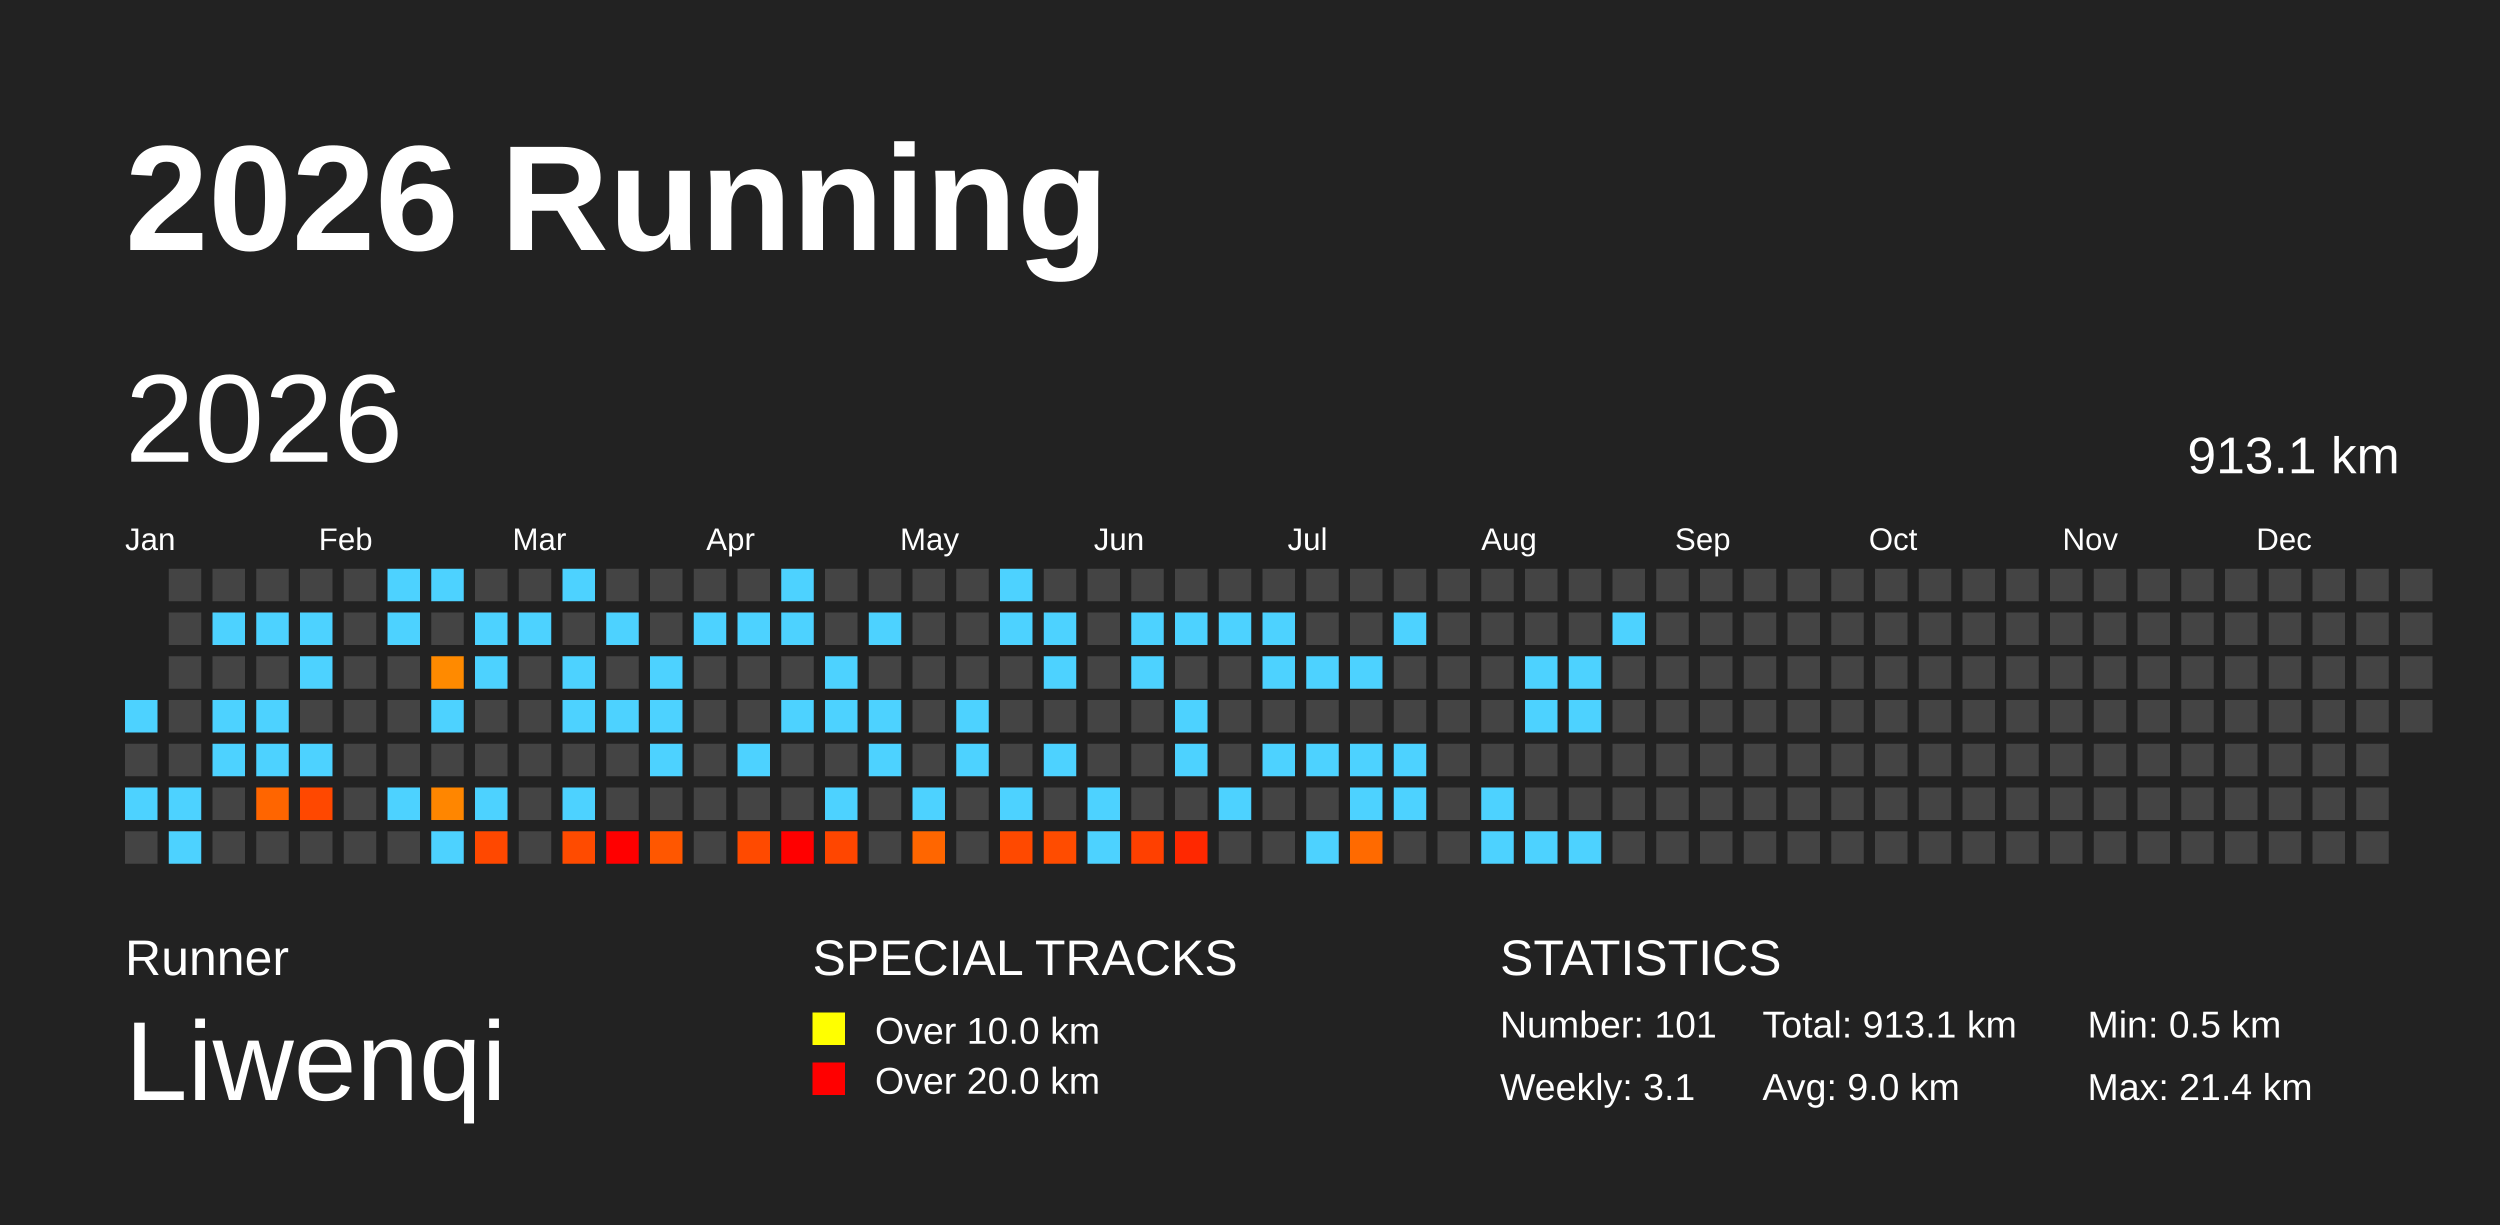
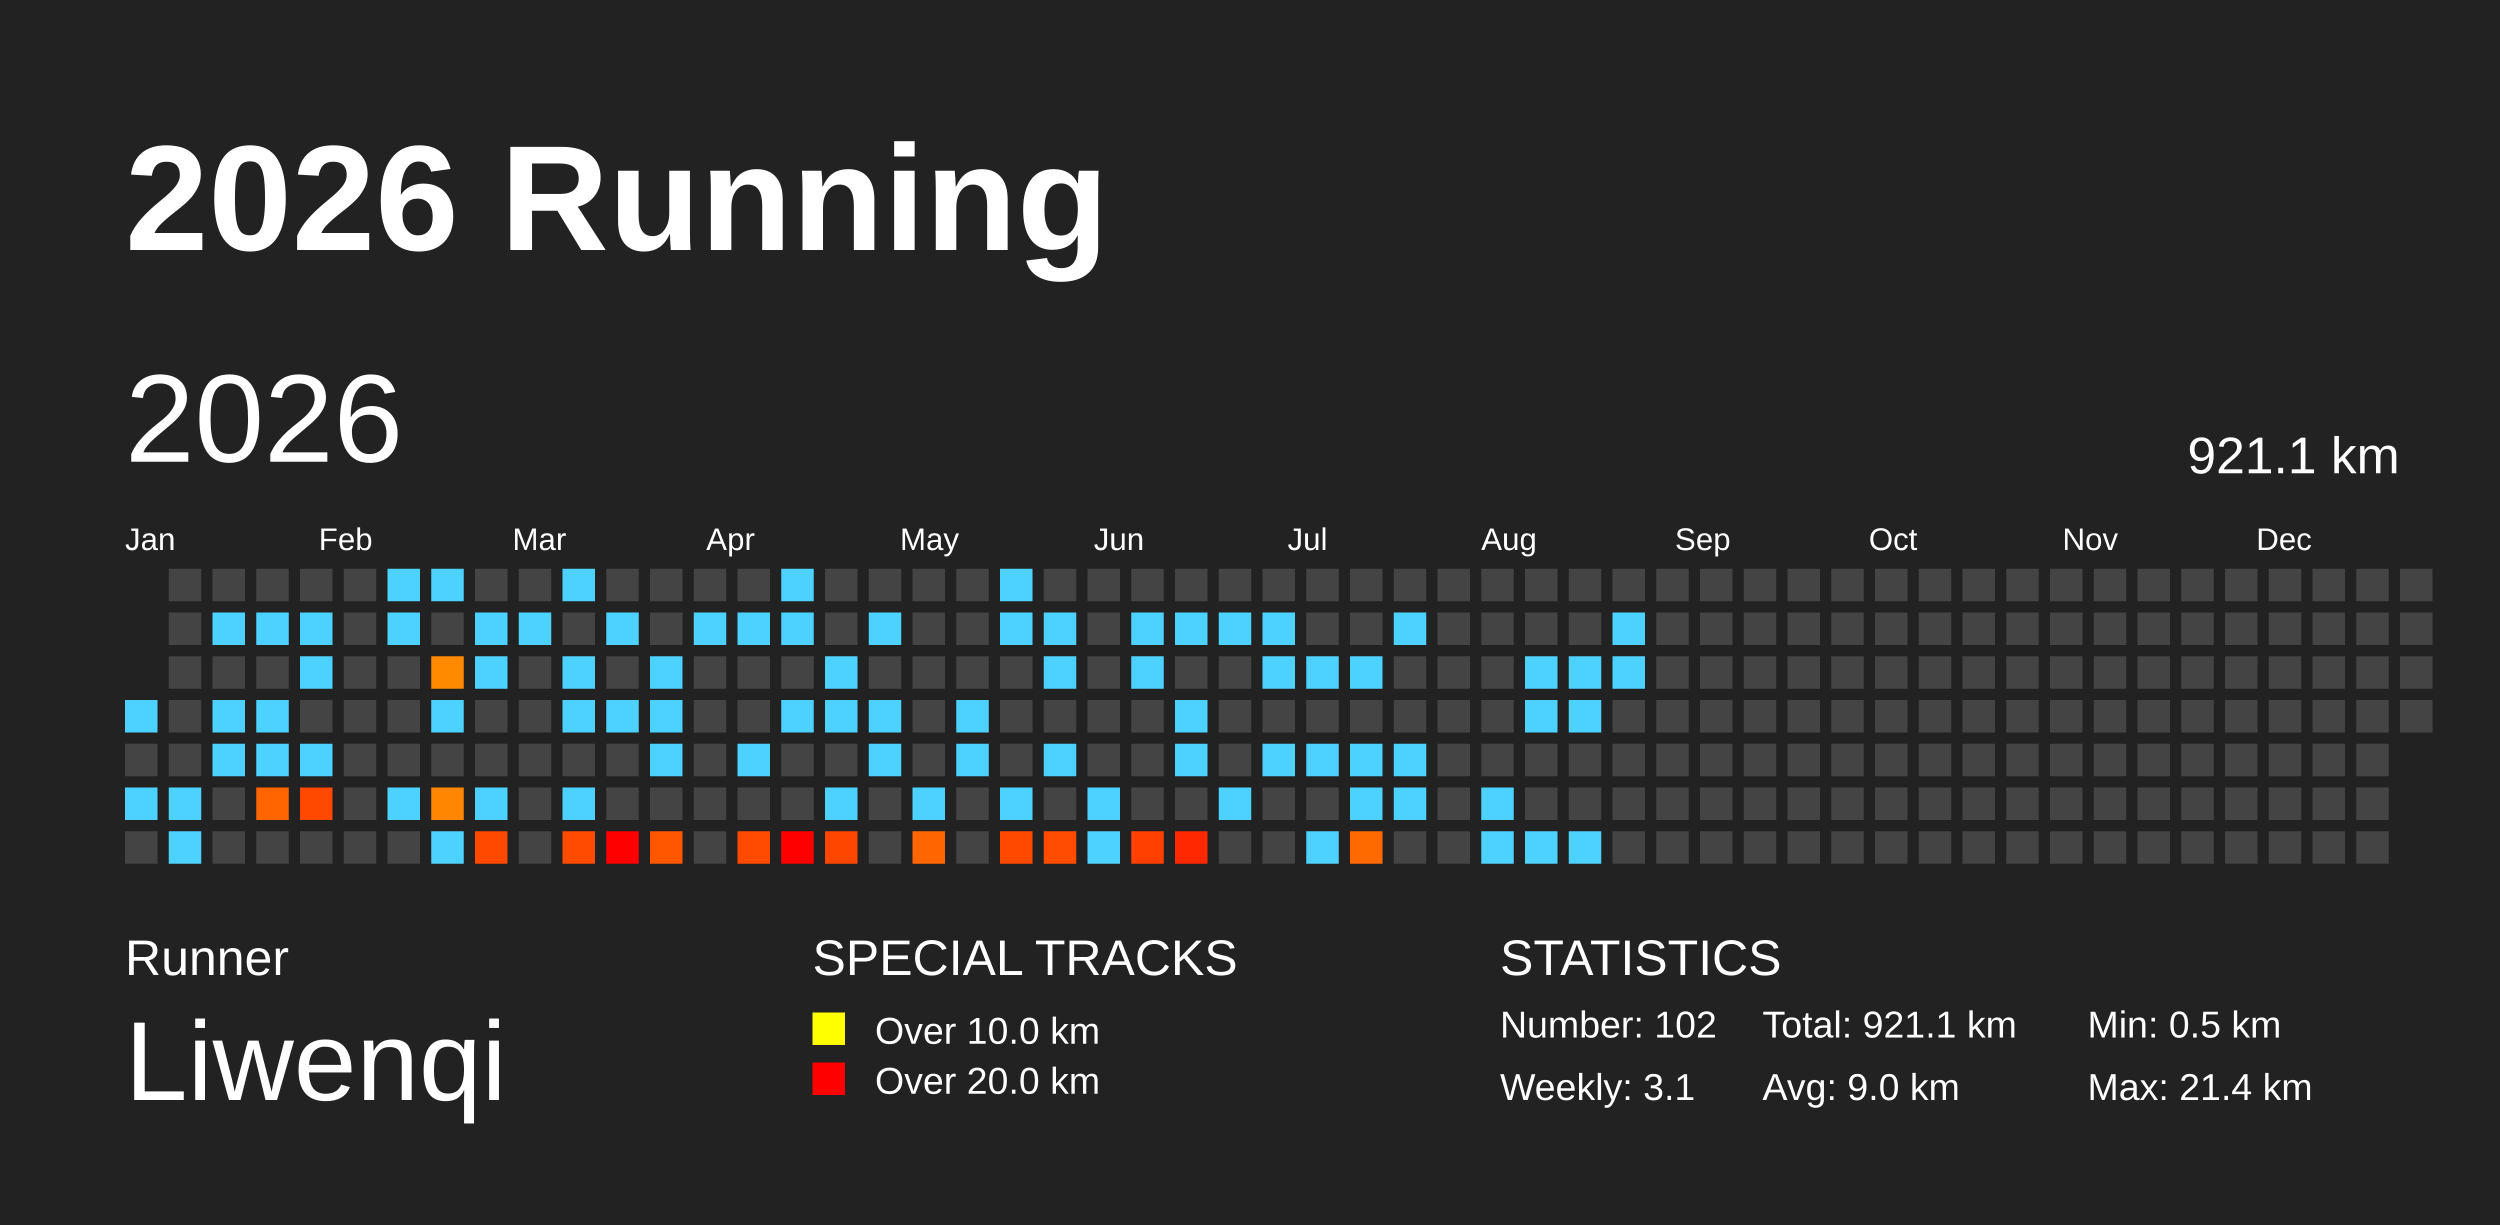
<svg xmlns="http://www.w3.org/2000/svg" baseProfile="full" height="98mm" version="1.1" viewBox="0,0,200,98" width="200mm">
  <defs />
  <rect fill="#222222" height="98" width="200" x="0" y="0" />
  <text fill="#FFFFFF" style="font-size:12px; font-family:Arial; font-weight:bold;" x="10" y="20">2026 Running</text>
  <text fill="#FFFFFF" style="font-size:4px; font-family:Arial" x="10" y="78">Runner</text>
  <text fill="#FFFFFF" style="font-size:9px; font-family:Arial" x="10" y="88">Liwenqi</text>
  <text fill="#FFFFFF" style="font-size:4px; font-family:Arial" x="65" y="78">SPECIAL TRACKS</text>
  <rect fill="yellow" height="2.6" width="2.6" x="65" y="81" />
  <text fill="#FFFFFF" style="font-size:3px; font-family:Arial" x="70" y="83.5">Over 10.0 km</text>
  <rect fill="red" height="2.6" width="2.6" x="65" y="85" />
  <text fill="#FFFFFF" style="font-size:3px; font-family:Arial" x="70" y="87.5">Over 20.0 km</text>
  <text fill="#FFFFFF" style="font-size:4px; font-family:Arial" x="120" y="78">STATISTICS</text>
-   <text fill="#FFFFFF" style="font-size:3px; font-family:Arial" x="120" y="83">Number: 101</text>
+   <text fill="#FFFFFF" style="font-size:3px; font-family:Arial" x="120" y="83">Number: 102</text>
  <text fill="#FFFFFF" style="font-size:3px; font-family:Arial" x="120" y="88">Weekly: 3.1</text>
-   <text fill="#FFFFFF" style="font-size:3px; font-family:Arial" x="141" y="83">Total: 913.1 km</text>
+   <text fill="#FFFFFF" style="font-size:3px; font-family:Arial" x="141" y="83">Total: 921.1 km</text>
  <text fill="#FFFFFF" style="font-size:3px; font-family:Arial" x="141" y="88">Avg: 9.0 km</text>
  <text fill="#FFFFFF" style="font-size:3px; font-family:Arial" x="167" y="83">Min: 0.5 km</text>
  <text fill="#FFFFFF" style="font-size:3px; font-family:Arial" x="167" y="88">Max: 21.4 km</text>
  <text dominant-baseline="hanging" fill="#FFFFFF" style="font-size:10.0px; font-family:Arial;" x="10" y="30">2026</text>
-   <text dominant-baseline="hanging" fill="#FFFFFF" style="font-size:4.125px; font-family:Arial;" x="175" y="35">913.1 km</text>
+   <text dominant-baseline="hanging" fill="#FFFFFF" style="font-size:4.125px; font-family:Arial;" x="175" y="35">921.1 km</text>
  <text fill="#FFFFFF" style="font-size:2.5px; font-family:Arial" x="10.0" y="44">Jan</text>
  <text fill="#FFFFFF" style="font-size:2.5px; font-family:Arial" x="25.5" y="44">Feb</text>
  <text fill="#FFFFFF" style="font-size:2.5px; font-family:Arial" x="41.0" y="44">Mar</text>
  <text fill="#FFFFFF" style="font-size:2.5px; font-family:Arial" x="56.5" y="44">Apr</text>
  <text fill="#FFFFFF" style="font-size:2.5px; font-family:Arial" x="72.0" y="44">May</text>
  <text fill="#FFFFFF" style="font-size:2.5px; font-family:Arial" x="87.5" y="44">Jun</text>
  <text fill="#FFFFFF" style="font-size:2.5px; font-family:Arial" x="103.0" y="44">Jul</text>
  <text fill="#FFFFFF" style="font-size:2.5px; font-family:Arial" x="118.5" y="44">Aug</text>
  <text fill="#FFFFFF" style="font-size:2.5px; font-family:Arial" x="134.0" y="44">Sep</text>
  <text fill="#FFFFFF" style="font-size:2.5px; font-family:Arial" x="149.5" y="44">Oct</text>
  <text fill="#FFFFFF" style="font-size:2.5px; font-family:Arial" x="165.0" y="44">Nov</text>
  <text fill="#FFFFFF" style="font-size:2.5px; font-family:Arial" x="180.5" y="44">Dec</text>
  <rect fill="#4dd2ff" height="2.6" width="2.6" x="10.0" y="56.0" />
  <rect fill="#444444" height="2.6" width="2.6" x="10.0" y="59.5" />
  <rect fill="#4dd2ff" height="2.6" width="2.6" x="10.0" y="63.0" />
  <rect fill="#444444" height="2.6" width="2.6" x="10.0" y="66.5" />
  <rect fill="#444444" height="2.6" width="2.6" x="13.5" y="45.5" />
  <rect fill="#444444" height="2.6" width="2.6" x="13.5" y="49.0" />
  <rect fill="#444444" height="2.6" width="2.6" x="13.5" y="52.5" />
  <rect fill="#444444" height="2.6" width="2.6" x="13.5" y="56.0" />
  <rect fill="#444444" height="2.6" width="2.6" x="13.5" y="59.5" />
  <rect fill="#4dd2ff" height="2.6" width="2.6" x="13.5" y="63.0" />
  <rect fill="#4dd2ff" height="2.6" width="2.6" x="13.5" y="66.5" />
  <rect fill="#444444" height="2.6" width="2.6" x="17.0" y="45.5" />
  <rect fill="#4dd2ff" height="2.6" width="2.6" x="17.0" y="49.0" />
  <rect fill="#444444" height="2.6" width="2.6" x="17.0" y="52.5" />
  <rect fill="#4dd2ff" height="2.6" width="2.6" x="17.0" y="56.0" />
  <rect fill="#4dd2ff" height="2.6" width="2.6" x="17.0" y="59.5" />
  <rect fill="#444444" height="2.6" width="2.6" x="17.0" y="63.0" />
  <rect fill="#444444" height="2.6" width="2.6" x="17.0" y="66.5" />
  <rect fill="#444444" height="2.6" width="2.6" x="20.5" y="45.5" />
  <rect fill="#4dd2ff" height="2.6" width="2.6" x="20.5" y="49.0" />
  <rect fill="#444444" height="2.6" width="2.6" x="20.5" y="52.5" />
  <rect fill="#4dd2ff" height="2.6" width="2.6" x="20.5" y="56.0" />
  <rect fill="#4dd2ff" height="2.6" width="2.6" x="20.5" y="59.5" />
  <rect fill="#ff6500" height="2.6" width="2.6" x="20.5" y="63.0" />
  <rect fill="#444444" height="2.6" width="2.6" x="20.5" y="66.5" />
  <rect fill="#444444" height="2.6" width="2.6" x="24.0" y="45.5" />
  <rect fill="#4dd2ff" height="2.6" width="2.6" x="24.0" y="49.0" />
  <rect fill="#4dd2ff" height="2.6" width="2.6" x="24.0" y="52.5" />
  <rect fill="#444444" height="2.6" width="2.6" x="24.0" y="56.0" />
  <rect fill="#4dd2ff" height="2.6" width="2.6" x="24.0" y="59.5" />
  <rect fill="#ff4800" height="2.6" width="2.6" x="24.0" y="63.0" />
  <rect fill="#444444" height="2.6" width="2.6" x="24.0" y="66.5" />
  <rect fill="#444444" height="2.6" width="2.6" x="27.5" y="45.5" />
  <rect fill="#444444" height="2.6" width="2.6" x="27.5" y="49.0" />
  <rect fill="#444444" height="2.6" width="2.6" x="27.5" y="52.5" />
  <rect fill="#444444" height="2.6" width="2.6" x="27.5" y="56.0" />
  <rect fill="#444444" height="2.6" width="2.6" x="27.5" y="59.5" />
  <rect fill="#444444" height="2.6" width="2.6" x="27.5" y="63.0" />
  <rect fill="#444444" height="2.6" width="2.6" x="27.5" y="66.5" />
  <rect fill="#4dd2ff" height="2.6" width="2.6" x="31.0" y="45.5" />
  <rect fill="#4dd2ff" height="2.6" width="2.6" x="31.0" y="49.0" />
  <rect fill="#444444" height="2.6" width="2.6" x="31.0" y="52.5" />
  <rect fill="#444444" height="2.6" width="2.6" x="31.0" y="56.0" />
  <rect fill="#444444" height="2.6" width="2.6" x="31.0" y="59.5" />
  <rect fill="#4dd2ff" height="2.6" width="2.6" x="31.0" y="63.0" />
  <rect fill="#444444" height="2.6" width="2.6" x="31.0" y="66.5" />
  <rect fill="#4dd2ff" height="2.6" width="2.6" x="34.5" y="45.5" />
  <rect fill="#444444" height="2.6" width="2.6" x="34.5" y="49.0" />
  <rect fill="#ff8a00" height="2.6" width="2.6" x="34.5" y="52.5" />
  <rect fill="#4dd2ff" height="2.6" width="2.6" x="34.5" y="56.0" />
  <rect fill="#444444" height="2.6" width="2.6" x="34.5" y="59.5" />
  <rect fill="#ff8600" height="2.6" width="2.6" x="34.5" y="63.0" />
  <rect fill="#4dd2ff" height="2.6" width="2.6" x="34.5" y="66.5" />
  <rect fill="#444444" height="2.6" width="2.6" x="38.0" y="45.5" />
  <rect fill="#4dd2ff" height="2.6" width="2.6" x="38.0" y="49.0" />
  <rect fill="#4dd2ff" height="2.6" width="2.6" x="38.0" y="52.5" />
  <rect fill="#444444" height="2.6" width="2.6" x="38.0" y="56.0" />
  <rect fill="#444444" height="2.6" width="2.6" x="38.0" y="59.5" />
  <rect fill="#4dd2ff" height="2.6" width="2.6" x="38.0" y="63.0" />
  <rect fill="#ff4800" height="2.6" width="2.6" x="38.0" y="66.5" />
  <rect fill="#444444" height="2.6" width="2.6" x="41.5" y="45.5" />
  <rect fill="#4dd2ff" height="2.6" width="2.6" x="41.5" y="49.0" />
  <rect fill="#444444" height="2.6" width="2.6" x="41.5" y="52.5" />
  <rect fill="#444444" height="2.6" width="2.6" x="41.5" y="56.0" />
  <rect fill="#444444" height="2.6" width="2.6" x="41.5" y="59.5" />
  <rect fill="#444444" height="2.6" width="2.6" x="41.5" y="63.0" />
  <rect fill="#444444" height="2.6" width="2.6" x="41.5" y="66.5" />
  <rect fill="#4dd2ff" height="2.6" width="2.6" x="45.0" y="45.5" />
  <rect fill="#444444" height="2.6" width="2.6" x="45.0" y="49.0" />
  <rect fill="#4dd2ff" height="2.6" width="2.6" x="45.0" y="52.5" />
  <rect fill="#4dd2ff" height="2.6" width="2.6" x="45.0" y="56.0" />
  <rect fill="#444444" height="2.6" width="2.6" x="45.0" y="59.5" />
  <rect fill="#4dd2ff" height="2.6" width="2.6" x="45.0" y="63.0" />
  <rect fill="#ff4b00" height="2.6" width="2.6" x="45.0" y="66.5" />
  <rect fill="#444444" height="2.6" width="2.6" x="48.5" y="45.5" />
  <rect fill="#4dd2ff" height="2.6" width="2.6" x="48.5" y="49.0" />
  <rect fill="#444444" height="2.6" width="2.6" x="48.5" y="52.5" />
  <rect fill="#4dd2ff" height="2.6" width="2.6" x="48.5" y="56.0" />
  <rect fill="#444444" height="2.6" width="2.6" x="48.5" y="59.5" />
  <rect fill="#444444" height="2.6" width="2.6" x="48.5" y="63.0" />
  <rect fill="red" height="2.6" width="2.6" x="48.5" y="66.5" />
  <rect fill="#444444" height="2.6" width="2.6" x="52.0" y="45.5" />
  <rect fill="#444444" height="2.6" width="2.6" x="52.0" y="49.0" />
  <rect fill="#4dd2ff" height="2.6" width="2.6" x="52.0" y="52.5" />
  <rect fill="#4dd2ff" height="2.6" width="2.6" x="52.0" y="56.0" />
  <rect fill="#4dd2ff" height="2.6" width="2.6" x="52.0" y="59.5" />
  <rect fill="#444444" height="2.6" width="2.6" x="52.0" y="63.0" />
  <rect fill="#ff5700" height="2.6" width="2.6" x="52.0" y="66.5" />
  <rect fill="#444444" height="2.6" width="2.6" x="55.5" y="45.5" />
  <rect fill="#4dd2ff" height="2.6" width="2.6" x="55.5" y="49.0" />
  <rect fill="#444444" height="2.6" width="2.6" x="55.5" y="52.5" />
  <rect fill="#444444" height="2.6" width="2.6" x="55.5" y="56.0" />
  <rect fill="#444444" height="2.6" width="2.6" x="55.5" y="59.5" />
  <rect fill="#444444" height="2.6" width="2.6" x="55.5" y="63.0" />
  <rect fill="#444444" height="2.6" width="2.6" x="55.5" y="66.5" />
  <rect fill="#444444" height="2.6" width="2.6" x="59.0" y="45.5" />
  <rect fill="#4dd2ff" height="2.6" width="2.6" x="59.0" y="49.0" />
  <rect fill="#444444" height="2.6" width="2.6" x="59.0" y="52.5" />
  <rect fill="#444444" height="2.6" width="2.6" x="59.0" y="56.0" />
  <rect fill="#4dd2ff" height="2.6" width="2.6" x="59.0" y="59.5" />
  <rect fill="#444444" height="2.6" width="2.6" x="59.0" y="63.0" />
  <rect fill="#ff4a00" height="2.6" width="2.6" x="59.0" y="66.5" />
  <rect fill="#4dd2ff" height="2.6" width="2.6" x="62.5" y="45.5" />
  <rect fill="#4dd2ff" height="2.6" width="2.6" x="62.5" y="49.0" />
  <rect fill="#444444" height="2.6" width="2.6" x="62.5" y="52.5" />
  <rect fill="#4dd2ff" height="2.6" width="2.6" x="62.5" y="56.0" />
  <rect fill="#444444" height="2.6" width="2.6" x="62.5" y="59.5" />
  <rect fill="#444444" height="2.6" width="2.6" x="62.5" y="63.0" />
  <rect fill="red" height="2.6" width="2.6" x="62.5" y="66.5" />
  <rect fill="#444444" height="2.6" width="2.6" x="66.0" y="45.5" />
  <rect fill="#444444" height="2.6" width="2.6" x="66.0" y="49.0" />
  <rect fill="#4dd2ff" height="2.6" width="2.6" x="66.0" y="52.5" />
  <rect fill="#4dd2ff" height="2.6" width="2.6" x="66.0" y="56.0" />
  <rect fill="#444444" height="2.6" width="2.6" x="66.0" y="59.5" />
  <rect fill="#4dd2ff" height="2.6" width="2.6" x="66.0" y="63.0" />
  <rect fill="#ff4600" height="2.6" width="2.6" x="66.0" y="66.5" />
  <rect fill="#444444" height="2.6" width="2.6" x="69.5" y="45.5" />
  <rect fill="#4dd2ff" height="2.6" width="2.6" x="69.5" y="49.0" />
  <rect fill="#444444" height="2.6" width="2.6" x="69.5" y="52.5" />
  <rect fill="#4dd2ff" height="2.6" width="2.6" x="69.5" y="56.0" />
  <rect fill="#4dd2ff" height="2.6" width="2.6" x="69.5" y="59.5" />
  <rect fill="#444444" height="2.6" width="2.6" x="69.5" y="63.0" />
  <rect fill="#444444" height="2.6" width="2.6" x="69.5" y="66.5" />
  <rect fill="#444444" height="2.6" width="2.6" x="73.0" y="45.5" />
  <rect fill="#444444" height="2.6" width="2.6" x="73.0" y="49.0" />
  <rect fill="#444444" height="2.6" width="2.6" x="73.0" y="52.5" />
  <rect fill="#444444" height="2.6" width="2.6" x="73.0" y="56.0" />
  <rect fill="#444444" height="2.6" width="2.6" x="73.0" y="59.5" />
  <rect fill="#4dd2ff" height="2.6" width="2.6" x="73.0" y="63.0" />
  <rect fill="#ff6600" height="2.6" width="2.6" x="73.0" y="66.5" />
  <rect fill="#444444" height="2.6" width="2.6" x="76.5" y="45.5" />
  <rect fill="#444444" height="2.6" width="2.6" x="76.5" y="49.0" />
  <rect fill="#444444" height="2.6" width="2.6" x="76.5" y="52.5" />
  <rect fill="#4dd2ff" height="2.6" width="2.6" x="76.5" y="56.0" />
  <rect fill="#4dd2ff" height="2.6" width="2.6" x="76.5" y="59.5" />
  <rect fill="#444444" height="2.6" width="2.6" x="76.5" y="63.0" />
  <rect fill="#444444" height="2.6" width="2.6" x="76.5" y="66.5" />
  <rect fill="#4dd2ff" height="2.6" width="2.6" x="80.0" y="45.5" />
  <rect fill="#4dd2ff" height="2.6" width="2.6" x="80.0" y="49.0" />
  <rect fill="#444444" height="2.6" width="2.6" x="80.0" y="52.5" />
  <rect fill="#444444" height="2.6" width="2.6" x="80.0" y="56.0" />
  <rect fill="#444444" height="2.6" width="2.6" x="80.0" y="59.5" />
  <rect fill="#4dd2ff" height="2.6" width="2.6" x="80.0" y="63.0" />
  <rect fill="#ff4900" height="2.6" width="2.6" x="80.0" y="66.5" />
  <rect fill="#444444" height="2.6" width="2.6" x="83.5" y="45.5" />
  <rect fill="#4dd2ff" height="2.6" width="2.6" x="83.5" y="49.0" />
  <rect fill="#4dd2ff" height="2.6" width="2.6" x="83.5" y="52.5" />
  <rect fill="#444444" height="2.6" width="2.6" x="83.5" y="56.0" />
  <rect fill="#4dd2ff" height="2.6" width="2.6" x="83.5" y="59.5" />
  <rect fill="#444444" height="2.6" width="2.6" x="83.5" y="63.0" />
  <rect fill="#ff4c00" height="2.6" width="2.6" x="83.5" y="66.5" />
  <rect fill="#444444" height="2.6" width="2.6" x="87.0" y="45.5" />
  <rect fill="#444444" height="2.6" width="2.6" x="87.0" y="49.0" />
  <rect fill="#444444" height="2.6" width="2.6" x="87.0" y="52.5" />
  <rect fill="#444444" height="2.6" width="2.6" x="87.0" y="56.0" />
  <rect fill="#444444" height="2.6" width="2.6" x="87.0" y="59.5" />
  <rect fill="#4dd2ff" height="2.6" width="2.6" x="87.0" y="63.0" />
  <rect fill="#4dd2ff" height="2.6" width="2.6" x="87.0" y="66.5" />
  <rect fill="#444444" height="2.6" width="2.6" x="90.5" y="45.5" />
  <rect fill="#4dd2ff" height="2.6" width="2.6" x="90.5" y="49.0" />
  <rect fill="#4dd2ff" height="2.6" width="2.6" x="90.5" y="52.5" />
  <rect fill="#444444" height="2.6" width="2.6" x="90.5" y="56.0" />
  <rect fill="#444444" height="2.6" width="2.6" x="90.5" y="59.5" />
  <rect fill="#444444" height="2.6" width="2.6" x="90.5" y="63.0" />
  <rect fill="#ff4000" height="2.6" width="2.6" x="90.5" y="66.5" />
  <rect fill="#444444" height="2.6" width="2.6" x="94.0" y="45.5" />
  <rect fill="#4dd2ff" height="2.6" width="2.6" x="94.0" y="49.0" />
  <rect fill="#444444" height="2.6" width="2.6" x="94.0" y="52.5" />
  <rect fill="#4dd2ff" height="2.6" width="2.6" x="94.0" y="56.0" />
  <rect fill="#4dd2ff" height="2.6" width="2.6" x="94.0" y="59.5" />
  <rect fill="#444444" height="2.6" width="2.6" x="94.0" y="63.0" />
  <rect fill="#ff2800" height="2.6" width="2.6" x="94.0" y="66.5" />
  <rect fill="#444444" height="2.6" width="2.6" x="97.5" y="45.5" />
  <rect fill="#4dd2ff" height="2.6" width="2.6" x="97.5" y="49.0" />
  <rect fill="#444444" height="2.6" width="2.6" x="97.5" y="52.5" />
  <rect fill="#444444" height="2.6" width="2.6" x="97.5" y="56.0" />
  <rect fill="#444444" height="2.6" width="2.6" x="97.5" y="59.5" />
  <rect fill="#4dd2ff" height="2.6" width="2.6" x="97.5" y="63.0" />
  <rect fill="#444444" height="2.6" width="2.6" x="97.5" y="66.5" />
  <rect fill="#444444" height="2.6" width="2.6" x="101.0" y="45.5" />
  <rect fill="#4dd2ff" height="2.6" width="2.6" x="101.0" y="49.0" />
  <rect fill="#4dd2ff" height="2.6" width="2.6" x="101.0" y="52.5" />
  <rect fill="#444444" height="2.6" width="2.6" x="101.0" y="56.0" />
  <rect fill="#4dd2ff" height="2.6" width="2.6" x="101.0" y="59.5" />
  <rect fill="#444444" height="2.6" width="2.6" x="101.0" y="63.0" />
  <rect fill="#444444" height="2.6" width="2.6" x="101.0" y="66.5" />
  <rect fill="#444444" height="2.6" width="2.6" x="104.5" y="45.5" />
  <rect fill="#444444" height="2.6" width="2.6" x="104.5" y="49.0" />
  <rect fill="#4dd2ff" height="2.6" width="2.6" x="104.5" y="52.5" />
  <rect fill="#444444" height="2.6" width="2.6" x="104.5" y="56.0" />
  <rect fill="#4dd2ff" height="2.6" width="2.6" x="104.5" y="59.5" />
  <rect fill="#444444" height="2.6" width="2.6" x="104.5" y="63.0" />
  <rect fill="#4dd2ff" height="2.6" width="2.6" x="104.5" y="66.5" />
  <rect fill="#444444" height="2.6" width="2.6" x="108.0" y="45.5" />
  <rect fill="#444444" height="2.6" width="2.6" x="108.0" y="49.0" />
  <rect fill="#4dd2ff" height="2.6" width="2.6" x="108.0" y="52.5" />
  <rect fill="#444444" height="2.6" width="2.6" x="108.0" y="56.0" />
  <rect fill="#4dd2ff" height="2.6" width="2.6" x="108.0" y="59.5" />
  <rect fill="#4dd2ff" height="2.6" width="2.6" x="108.0" y="63.0" />
  <rect fill="#ff6a00" height="2.6" width="2.6" x="108.0" y="66.5" />
  <rect fill="#444444" height="2.6" width="2.6" x="111.5" y="45.5" />
  <rect fill="#4dd2ff" height="2.6" width="2.6" x="111.5" y="49.0" />
  <rect fill="#444444" height="2.6" width="2.6" x="111.5" y="52.5" />
  <rect fill="#444444" height="2.6" width="2.6" x="111.5" y="56.0" />
  <rect fill="#4dd2ff" height="2.6" width="2.6" x="111.5" y="59.5" />
  <rect fill="#4dd2ff" height="2.6" width="2.6" x="111.5" y="63.0" />
  <rect fill="#444444" height="2.6" width="2.6" x="111.5" y="66.5" />
  <rect fill="#444444" height="2.6" width="2.6" x="115.0" y="45.5" />
  <rect fill="#444444" height="2.6" width="2.6" x="115.0" y="49.0" />
  <rect fill="#444444" height="2.6" width="2.6" x="115.0" y="52.5" />
  <rect fill="#444444" height="2.6" width="2.6" x="115.0" y="56.0" />
  <rect fill="#444444" height="2.6" width="2.6" x="115.0" y="59.5" />
  <rect fill="#444444" height="2.6" width="2.6" x="115.0" y="63.0" />
  <rect fill="#444444" height="2.6" width="2.6" x="115.0" y="66.5" />
  <rect fill="#444444" height="2.6" width="2.6" x="118.5" y="45.5" />
  <rect fill="#444444" height="2.6" width="2.6" x="118.5" y="49.0" />
  <rect fill="#444444" height="2.6" width="2.6" x="118.5" y="52.5" />
  <rect fill="#444444" height="2.6" width="2.6" x="118.5" y="56.0" />
  <rect fill="#444444" height="2.6" width="2.6" x="118.5" y="59.5" />
  <rect fill="#4dd2ff" height="2.6" width="2.6" x="118.5" y="63.0" />
  <rect fill="#4dd2ff" height="2.6" width="2.6" x="118.5" y="66.5" />
  <rect fill="#444444" height="2.6" width="2.6" x="122.0" y="45.5" />
  <rect fill="#444444" height="2.6" width="2.6" x="122.0" y="49.0" />
  <rect fill="#4dd2ff" height="2.6" width="2.6" x="122.0" y="52.5" />
  <rect fill="#4dd2ff" height="2.6" width="2.6" x="122.0" y="56.0" />
  <rect fill="#444444" height="2.6" width="2.6" x="122.0" y="59.5" />
  <rect fill="#444444" height="2.6" width="2.6" x="122.0" y="63.0" />
  <rect fill="#4dd2ff" height="2.6" width="2.6" x="122.0" y="66.5" />
  <rect fill="#444444" height="2.6" width="2.6" x="125.5" y="45.5" />
  <rect fill="#444444" height="2.6" width="2.6" x="125.5" y="49.0" />
  <rect fill="#4dd2ff" height="2.6" width="2.6" x="125.5" y="52.5" />
  <rect fill="#4dd2ff" height="2.6" width="2.6" x="125.5" y="56.0" />
  <rect fill="#444444" height="2.6" width="2.6" x="125.5" y="59.5" />
  <rect fill="#444444" height="2.6" width="2.6" x="125.5" y="63.0" />
  <rect fill="#4dd2ff" height="2.6" width="2.6" x="125.5" y="66.5" />
  <rect fill="#444444" height="2.6" width="2.6" x="129.0" y="45.5" />
  <rect fill="#4dd2ff" height="2.6" width="2.6" x="129.0" y="49.0" />
-   <rect fill="#444444" height="2.6" width="2.6" x="129.0" y="52.5" />
+   <rect fill="#4dd2ff" height="2.6" width="2.6" x="129.0" y="52.5" />
  <rect fill="#444444" height="2.6" width="2.6" x="129.0" y="56.0" />
  <rect fill="#444444" height="2.6" width="2.6" x="129.0" y="59.5" />
  <rect fill="#444444" height="2.6" width="2.6" x="129.0" y="63.0" />
  <rect fill="#444444" height="2.6" width="2.6" x="129.0" y="66.5" />
  <rect fill="#444444" height="2.6" width="2.6" x="132.5" y="45.5" />
  <rect fill="#444444" height="2.6" width="2.6" x="132.5" y="49.0" />
  <rect fill="#444444" height="2.6" width="2.6" x="132.5" y="52.5" />
  <rect fill="#444444" height="2.6" width="2.6" x="132.5" y="56.0" />
  <rect fill="#444444" height="2.6" width="2.6" x="132.5" y="59.5" />
  <rect fill="#444444" height="2.6" width="2.6" x="132.5" y="63.0" />
  <rect fill="#444444" height="2.6" width="2.6" x="132.5" y="66.5" />
  <rect fill="#444444" height="2.6" width="2.6" x="136.0" y="45.5" />
  <rect fill="#444444" height="2.6" width="2.6" x="136.0" y="49.0" />
  <rect fill="#444444" height="2.6" width="2.6" x="136.0" y="52.5" />
  <rect fill="#444444" height="2.6" width="2.6" x="136.0" y="56.0" />
  <rect fill="#444444" height="2.6" width="2.6" x="136.0" y="59.5" />
  <rect fill="#444444" height="2.6" width="2.6" x="136.0" y="63.0" />
  <rect fill="#444444" height="2.6" width="2.6" x="136.0" y="66.5" />
  <rect fill="#444444" height="2.6" width="2.6" x="139.5" y="45.5" />
  <rect fill="#444444" height="2.6" width="2.6" x="139.5" y="49.0" />
  <rect fill="#444444" height="2.6" width="2.6" x="139.5" y="52.5" />
  <rect fill="#444444" height="2.6" width="2.6" x="139.5" y="56.0" />
  <rect fill="#444444" height="2.6" width="2.6" x="139.5" y="59.5" />
  <rect fill="#444444" height="2.6" width="2.6" x="139.5" y="63.0" />
  <rect fill="#444444" height="2.6" width="2.6" x="139.5" y="66.5" />
  <rect fill="#444444" height="2.6" width="2.6" x="143.0" y="45.5" />
  <rect fill="#444444" height="2.6" width="2.6" x="143.0" y="49.0" />
  <rect fill="#444444" height="2.6" width="2.6" x="143.0" y="52.5" />
  <rect fill="#444444" height="2.6" width="2.6" x="143.0" y="56.0" />
  <rect fill="#444444" height="2.6" width="2.6" x="143.0" y="59.5" />
  <rect fill="#444444" height="2.6" width="2.6" x="143.0" y="63.0" />
  <rect fill="#444444" height="2.6" width="2.6" x="143.0" y="66.5" />
  <rect fill="#444444" height="2.6" width="2.6" x="146.5" y="45.5" />
  <rect fill="#444444" height="2.6" width="2.6" x="146.5" y="49.0" />
  <rect fill="#444444" height="2.6" width="2.6" x="146.5" y="52.5" />
  <rect fill="#444444" height="2.6" width="2.6" x="146.5" y="56.0" />
  <rect fill="#444444" height="2.6" width="2.6" x="146.5" y="59.5" />
  <rect fill="#444444" height="2.6" width="2.6" x="146.5" y="63.0" />
  <rect fill="#444444" height="2.6" width="2.6" x="146.5" y="66.5" />
  <rect fill="#444444" height="2.6" width="2.6" x="150.0" y="45.5" />
  <rect fill="#444444" height="2.6" width="2.6" x="150.0" y="49.0" />
  <rect fill="#444444" height="2.6" width="2.6" x="150.0" y="52.5" />
  <rect fill="#444444" height="2.6" width="2.6" x="150.0" y="56.0" />
  <rect fill="#444444" height="2.6" width="2.6" x="150.0" y="59.5" />
  <rect fill="#444444" height="2.6" width="2.6" x="150.0" y="63.0" />
  <rect fill="#444444" height="2.6" width="2.6" x="150.0" y="66.5" />
  <rect fill="#444444" height="2.6" width="2.6" x="153.5" y="45.5" />
  <rect fill="#444444" height="2.6" width="2.6" x="153.5" y="49.0" />
  <rect fill="#444444" height="2.6" width="2.6" x="153.5" y="52.5" />
  <rect fill="#444444" height="2.6" width="2.6" x="153.5" y="56.0" />
  <rect fill="#444444" height="2.6" width="2.6" x="153.5" y="59.5" />
  <rect fill="#444444" height="2.6" width="2.6" x="153.5" y="63.0" />
  <rect fill="#444444" height="2.6" width="2.6" x="153.5" y="66.5" />
  <rect fill="#444444" height="2.6" width="2.6" x="157.0" y="45.5" />
  <rect fill="#444444" height="2.6" width="2.6" x="157.0" y="49.0" />
  <rect fill="#444444" height="2.6" width="2.6" x="157.0" y="52.5" />
  <rect fill="#444444" height="2.6" width="2.6" x="157.0" y="56.0" />
  <rect fill="#444444" height="2.6" width="2.6" x="157.0" y="59.5" />
  <rect fill="#444444" height="2.6" width="2.6" x="157.0" y="63.0" />
  <rect fill="#444444" height="2.6" width="2.6" x="157.0" y="66.5" />
  <rect fill="#444444" height="2.6" width="2.6" x="160.5" y="45.5" />
  <rect fill="#444444" height="2.6" width="2.6" x="160.5" y="49.0" />
  <rect fill="#444444" height="2.6" width="2.6" x="160.5" y="52.5" />
  <rect fill="#444444" height="2.6" width="2.6" x="160.5" y="56.0" />
  <rect fill="#444444" height="2.6" width="2.6" x="160.5" y="59.5" />
  <rect fill="#444444" height="2.6" width="2.6" x="160.5" y="63.0" />
  <rect fill="#444444" height="2.6" width="2.6" x="160.5" y="66.5" />
  <rect fill="#444444" height="2.6" width="2.6" x="164.0" y="45.5" />
  <rect fill="#444444" height="2.6" width="2.6" x="164.0" y="49.0" />
  <rect fill="#444444" height="2.6" width="2.6" x="164.0" y="52.5" />
  <rect fill="#444444" height="2.6" width="2.6" x="164.0" y="56.0" />
  <rect fill="#444444" height="2.6" width="2.6" x="164.0" y="59.5" />
  <rect fill="#444444" height="2.6" width="2.6" x="164.0" y="63.0" />
  <rect fill="#444444" height="2.6" width="2.6" x="164.0" y="66.5" />
  <rect fill="#444444" height="2.6" width="2.6" x="167.5" y="45.5" />
  <rect fill="#444444" height="2.6" width="2.6" x="167.5" y="49.0" />
  <rect fill="#444444" height="2.6" width="2.6" x="167.5" y="52.5" />
  <rect fill="#444444" height="2.6" width="2.6" x="167.5" y="56.0" />
  <rect fill="#444444" height="2.6" width="2.6" x="167.5" y="59.5" />
  <rect fill="#444444" height="2.6" width="2.6" x="167.5" y="63.0" />
  <rect fill="#444444" height="2.6" width="2.6" x="167.5" y="66.5" />
  <rect fill="#444444" height="2.6" width="2.6" x="171.0" y="45.5" />
  <rect fill="#444444" height="2.6" width="2.6" x="171.0" y="49.0" />
  <rect fill="#444444" height="2.6" width="2.6" x="171.0" y="52.5" />
  <rect fill="#444444" height="2.6" width="2.6" x="171.0" y="56.0" />
  <rect fill="#444444" height="2.6" width="2.6" x="171.0" y="59.5" />
  <rect fill="#444444" height="2.6" width="2.6" x="171.0" y="63.0" />
  <rect fill="#444444" height="2.6" width="2.6" x="171.0" y="66.5" />
  <rect fill="#444444" height="2.6" width="2.6" x="174.5" y="45.5" />
  <rect fill="#444444" height="2.6" width="2.6" x="174.5" y="49.0" />
  <rect fill="#444444" height="2.6" width="2.6" x="174.5" y="52.5" />
  <rect fill="#444444" height="2.6" width="2.6" x="174.5" y="56.0" />
  <rect fill="#444444" height="2.6" width="2.6" x="174.5" y="59.5" />
  <rect fill="#444444" height="2.6" width="2.6" x="174.5" y="63.0" />
  <rect fill="#444444" height="2.6" width="2.6" x="174.5" y="66.5" />
  <rect fill="#444444" height="2.6" width="2.6" x="178.0" y="45.5" />
  <rect fill="#444444" height="2.6" width="2.6" x="178.0" y="49.0" />
  <rect fill="#444444" height="2.6" width="2.6" x="178.0" y="52.5" />
  <rect fill="#444444" height="2.6" width="2.6" x="178.0" y="56.0" />
  <rect fill="#444444" height="2.6" width="2.6" x="178.0" y="59.5" />
  <rect fill="#444444" height="2.6" width="2.6" x="178.0" y="63.0" />
  <rect fill="#444444" height="2.6" width="2.6" x="178.0" y="66.5" />
  <rect fill="#444444" height="2.6" width="2.6" x="181.5" y="45.5" />
  <rect fill="#444444" height="2.6" width="2.6" x="181.5" y="49.0" />
  <rect fill="#444444" height="2.6" width="2.6" x="181.5" y="52.5" />
  <rect fill="#444444" height="2.6" width="2.6" x="181.5" y="56.0" />
  <rect fill="#444444" height="2.6" width="2.6" x="181.5" y="59.5" />
  <rect fill="#444444" height="2.6" width="2.6" x="181.5" y="63.0" />
  <rect fill="#444444" height="2.6" width="2.6" x="181.5" y="66.5" />
  <rect fill="#444444" height="2.6" width="2.6" x="185.0" y="45.5" />
  <rect fill="#444444" height="2.6" width="2.6" x="185.0" y="49.0" />
  <rect fill="#444444" height="2.6" width="2.6" x="185.0" y="52.5" />
  <rect fill="#444444" height="2.6" width="2.6" x="185.0" y="56.0" />
  <rect fill="#444444" height="2.6" width="2.6" x="185.0" y="59.5" />
  <rect fill="#444444" height="2.6" width="2.6" x="185.0" y="63.0" />
  <rect fill="#444444" height="2.6" width="2.6" x="185.0" y="66.5" />
  <rect fill="#444444" height="2.6" width="2.6" x="188.5" y="45.5" />
  <rect fill="#444444" height="2.6" width="2.6" x="188.5" y="49.0" />
  <rect fill="#444444" height="2.6" width="2.6" x="188.5" y="52.5" />
  <rect fill="#444444" height="2.6" width="2.6" x="188.5" y="56.0" />
  <rect fill="#444444" height="2.6" width="2.6" x="188.5" y="59.5" />
  <rect fill="#444444" height="2.6" width="2.6" x="188.5" y="63.0" />
  <rect fill="#444444" height="2.6" width="2.6" x="188.5" y="66.5" />
  <rect fill="#444444" height="2.6" width="2.6" x="192.0" y="45.5" />
  <rect fill="#444444" height="2.6" width="2.6" x="192.0" y="49.0" />
  <rect fill="#444444" height="2.6" width="2.6" x="192.0" y="52.5" />
  <rect fill="#444444" height="2.6" width="2.6" x="192.0" y="56.0" />
</svg>
